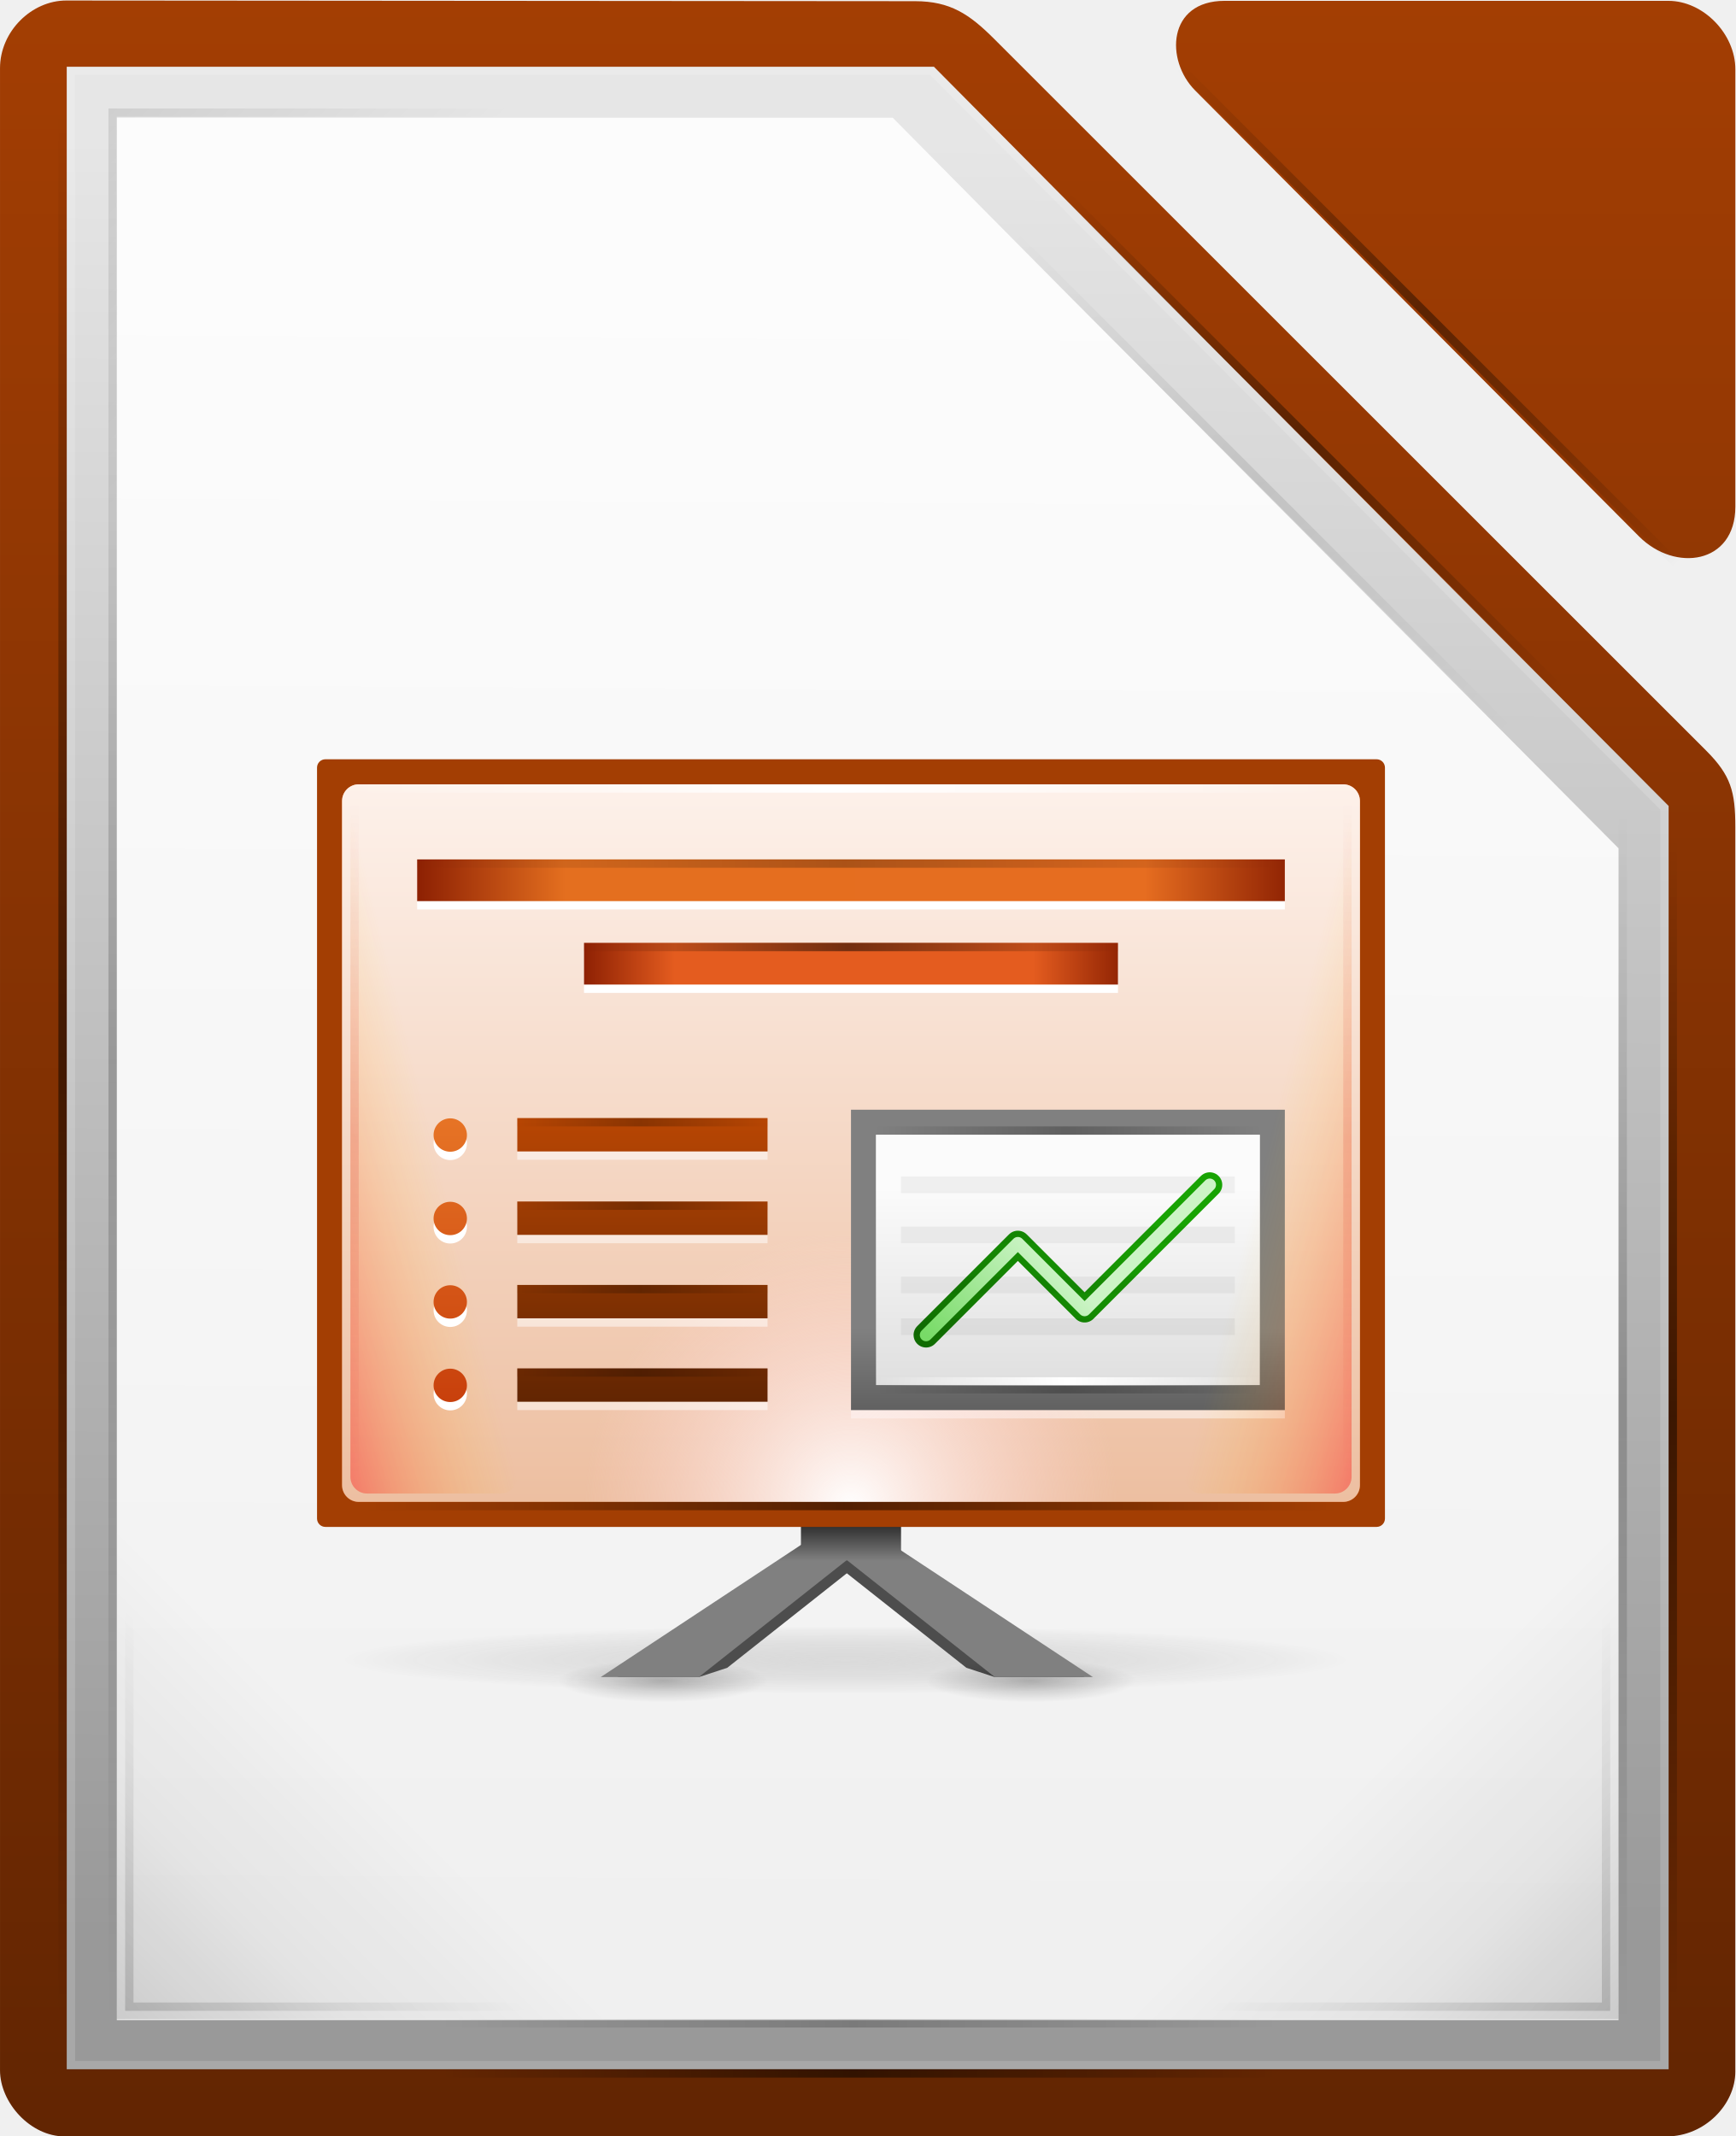
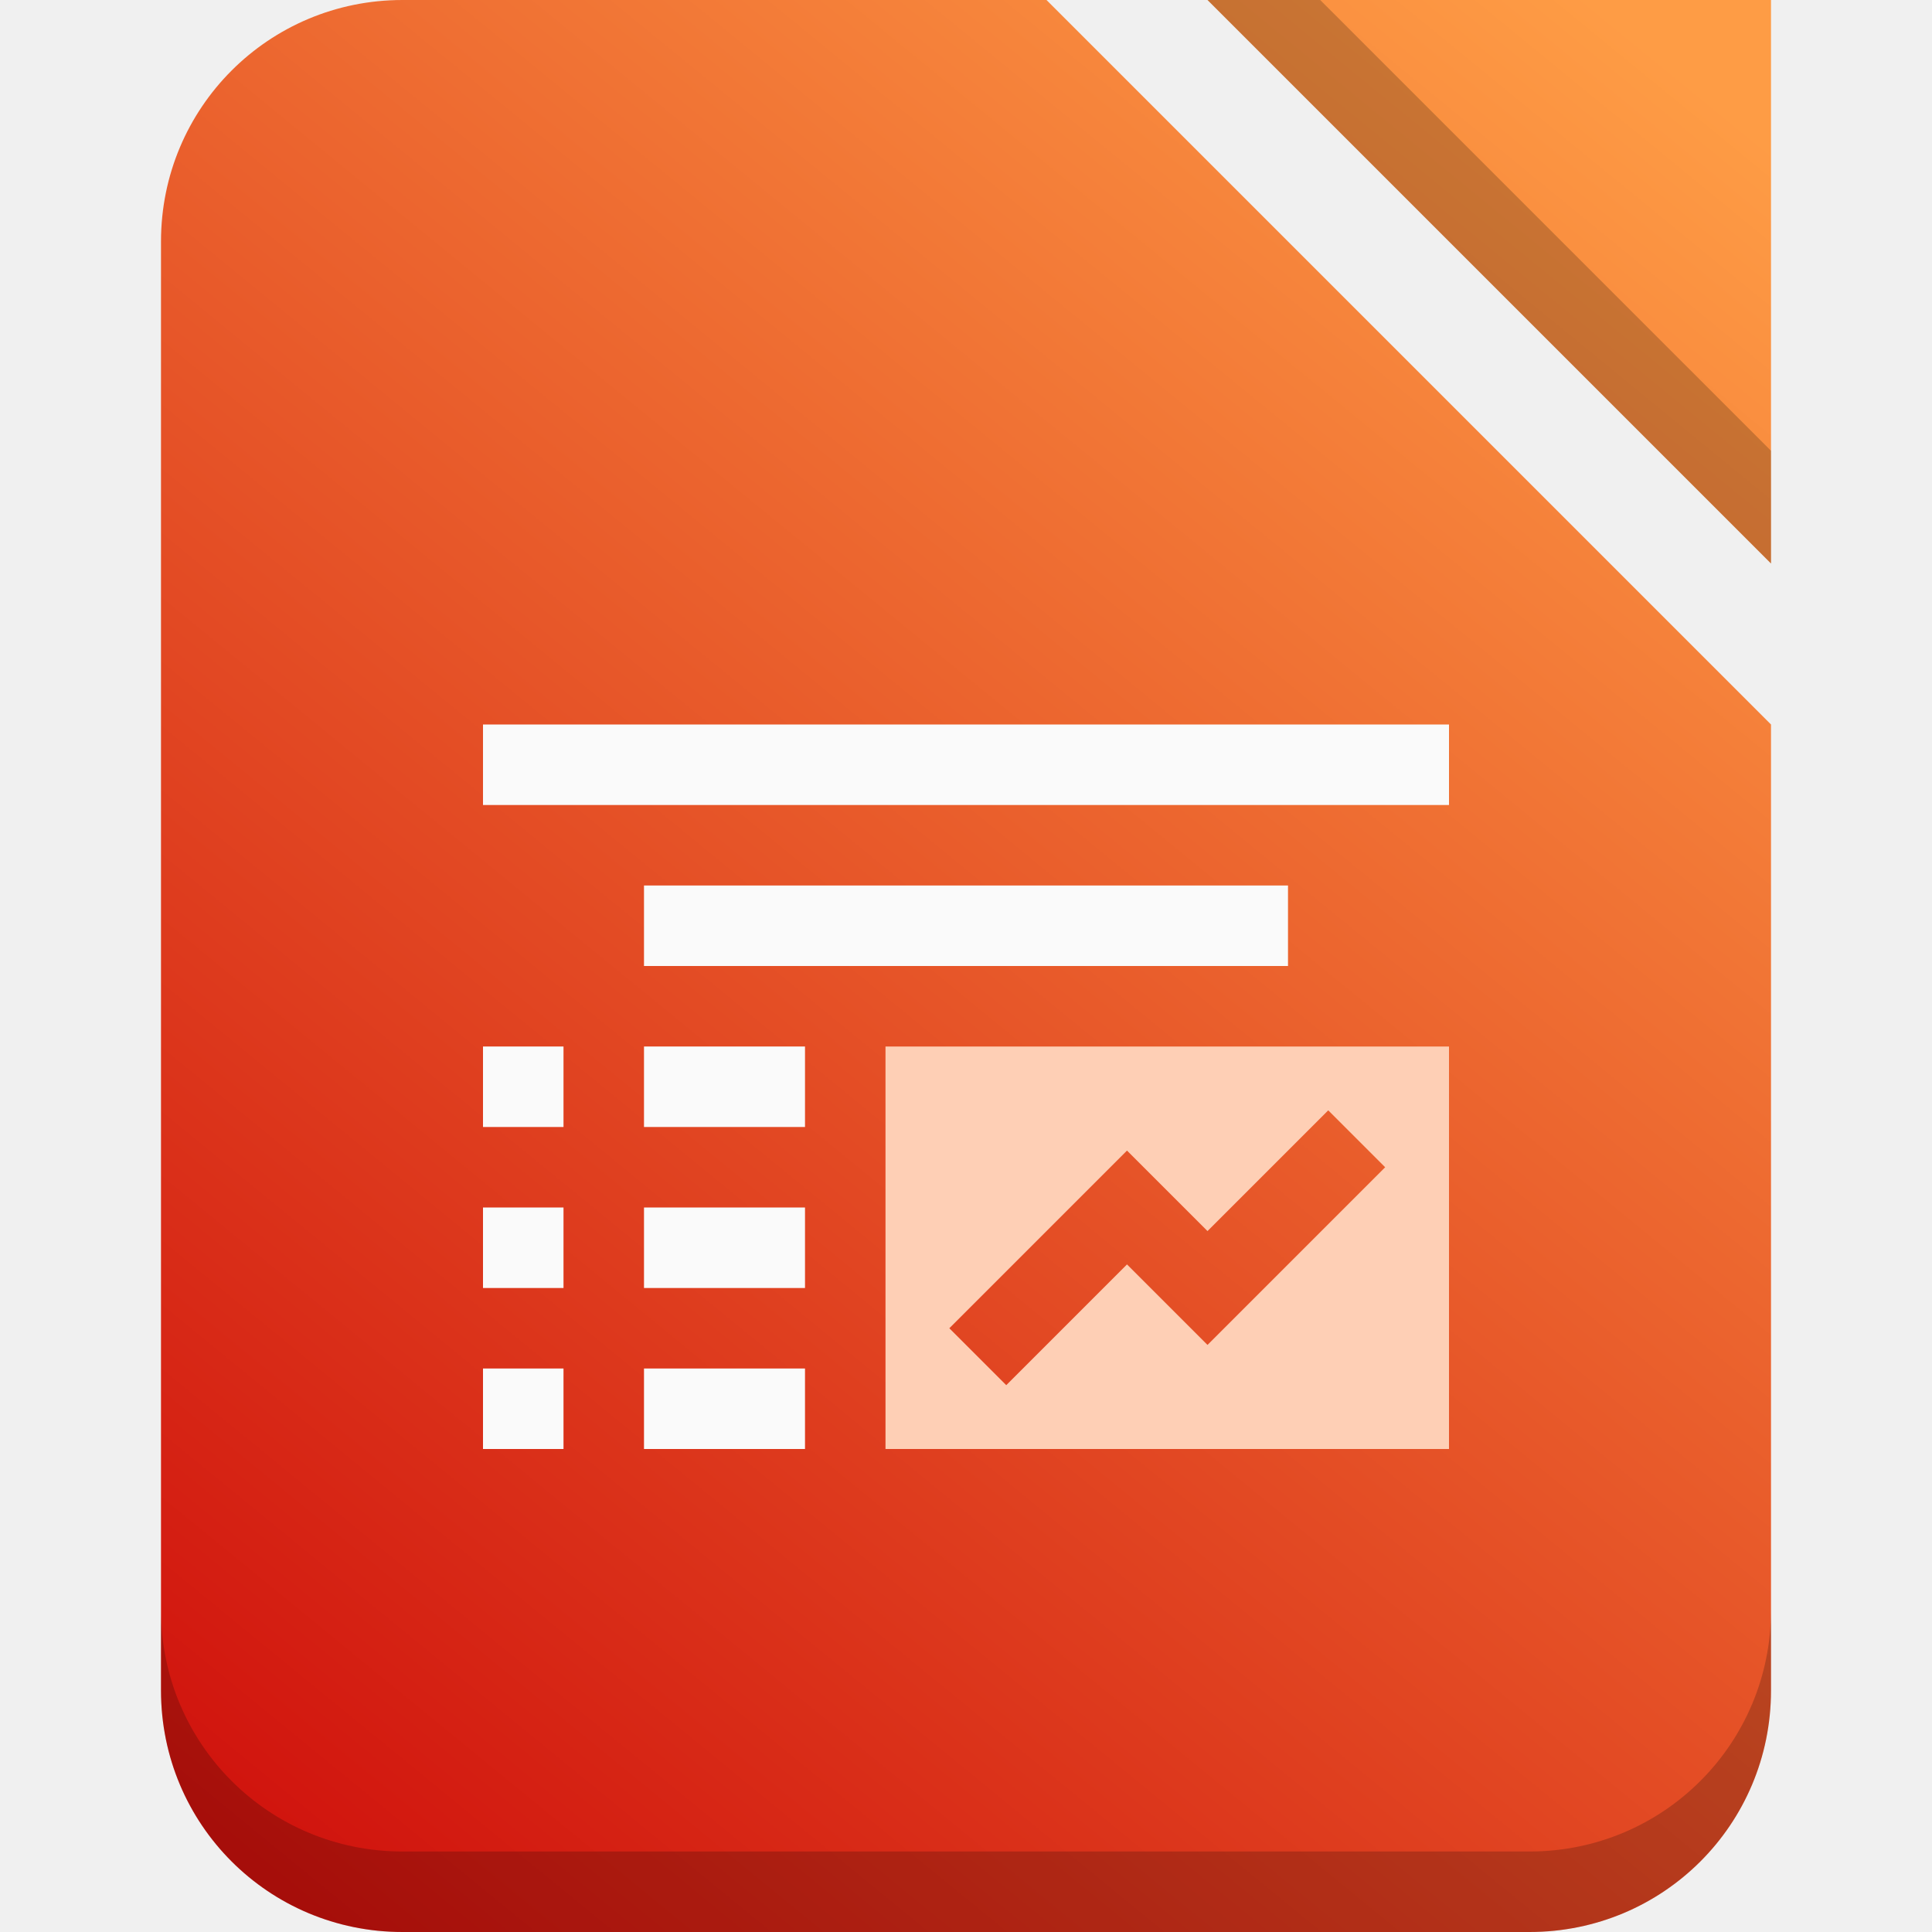
- <svg xmlns="http://www.w3.org/2000/svg" xmlns:xlink="http://www.w3.org/1999/xlink" width="207.999" height="256">
+ <svg xmlns="http://www.w3.org/2000/svg" id="SVGRoot" width="24px" height="24px" version="1.1" viewBox="0 0 24 24" xml:space="preserve">
  <defs>
-     <linearGradient id="g">
-       <stop offset="0" stop-color="#B3B3B3" />
-       <stop offset="1" stop-color="#E6E6E6" />
+     <linearGradient id="linearGradient4349" x1="3" x2="21" y1="23" y2="1" gradientUnits="userSpaceOnUse">
+       <stop stop-color="#d0120d" offset="0" />
+       <stop stop-color="#fe9c45" offset="1" />
    </linearGradient>
-     <linearGradient id="T">
-       <stop offset="0" stop-color="#FFF" />
-       <stop offset="1" stop-color="#00A0FC" stop-opacity="0" />
-     </linearGradient>
-     <linearGradient id="R">
-       <stop offset="0" stop-color="#1C99E0" />
-       <stop offset="1" stop-color="#035482" />
-     </linearGradient>
-     <linearGradient id="U">
-       <stop offset="0" stop-color="#AADCF7" />
-       <stop offset="1" stop-color="#AADCF7" stop-opacity="0" />
-     </linearGradient>
-     <linearGradient id="e">
-       <stop offset="0" />
-       <stop offset="1" stop-color="#4D4D4D" />
-     </linearGradient>
-     <linearGradient id="n">
-       <stop offset="0" stop-color="#EDBFA1" />
-       <stop offset="1" stop-color="#FDF1EA" />
-     </linearGradient>
-     <linearGradient id="aA">
-       <stop offset="0" stop-color="#D40000" stop-opacity="0" />
-       <stop offset=".493" stop-color="#D40000" />
-       <stop offset="1" stop-color="#D40000" stop-opacity="0" />
-     </linearGradient>
-     <linearGradient id="s">
-       <stop offset="0" stop-color="gray" />
-       <stop offset="1" stop-color="#606060" />
-     </linearGradient>
-     <linearGradient id="A">
-       <stop offset="0" stop-color="#B84603" />
-       <stop offset="1" stop-color="#622502" />
-     </linearGradient>
-     <linearGradient id="y">
-       <stop offset="0" stop-color="#B84603" />
-       <stop offset="1" stop-color="#622502" />
-     </linearGradient>
-     <linearGradient id="w">
-       <stop offset="0" stop-color="#B84603" />
-       <stop offset="1" stop-color="#622502" />
-     </linearGradient>
-     <linearGradient id="p">
-       <stop offset="0" stop-color="#B84603" />
-       <stop offset="1" stop-color="#622502" />
-     </linearGradient>
-     <linearGradient id="t">
-       <stop offset="0" stop-color="#FFF" stop-opacity="0" />
-       <stop offset="1" stop-color="#FFF" stop-opacity=".863" />
-     </linearGradient>
-     <linearGradient id="D">
-       <stop offset="0" stop-color="#78DB67" />
-       <stop offset="1" stop-color="#CCF4C6" />
-     </linearGradient>
-     <linearGradient id="l">
-       <stop offset="0" stop-color="gray" />
-       <stop offset="1" stop-color="#333" />
-     </linearGradient>
-     <linearGradient id="ay">
-       <stop offset="0" stop-color="gray" />
-       <stop offset="1" stop-color="#333" />
-     </linearGradient>
-     <linearGradient id="z">
-       <stop offset="0" stop-color="#E67325" />
-       <stop offset="1" stop-color="#C8400C" />
-     </linearGradient>
-     <linearGradient id="x">
-       <stop offset="0" stop-color="#E67325" />
-       <stop offset="1" stop-color="#C8400C" />
-     </linearGradient>
-     <linearGradient id="q">
-       <stop offset="0" stop-color="#E67325" />
-       <stop offset="1" stop-color="#C8400C" />
-     </linearGradient>
-     <linearGradient id="B">
-       <stop offset="0" stop-color="#E67325" />
-       <stop offset="1" stop-color="#C8400C" />
-     </linearGradient>
-     <linearGradient id="u">
-       <stop offset="0" stop-color="#8E2103" />
-       <stop offset=".169" stop-color="#E45C1F" />
-       <stop offset=".838" stop-color="#E45C1F" />
-       <stop offset="1" stop-color="#922504" />
-     </linearGradient>
-     <linearGradient id="r">
-       <stop offset="0" stop-color="#8E2103" />
-       <stop offset=".169" stop-color="#E46F1F" />
-       <stop offset=".838" stop-color="#E66D20" />
-       <stop offset="1" stop-color="#922504" />
-     </linearGradient>
-     <linearGradient id="az">
-       <stop offset="0" stop-color="#F00" />
-       <stop offset="1" stop-color="#FFC600" stop-opacity="0" />
-     </linearGradient>
-     <linearGradient id="o">
-       <stop offset="0" stop-color="#FFF" />
-       <stop offset="1" stop-color="#FFD5D5" stop-opacity="0" />
-     </linearGradient>
-     <linearGradient id="v">
-       <stop offset="0" stop-color="#FFF" stop-opacity="0" />
-       <stop offset=".493" stop-color="#FFF" />
-       <stop offset="1" stop-color="#FFF" stop-opacity="0" />
-     </linearGradient>
-     <linearGradient id="aw">
-       <stop offset="0" />
-       <stop offset="1" stop-opacity="0" />
-     </linearGradient>
-     <linearGradient id="av">
-       <stop offset="0" stop-opacity="0" />
-       <stop offset=".493" />
-       <stop offset="1" stop-opacity="0" />
-     </linearGradient>
-     <linearGradient id="as">
-       <stop offset="0" stop-color="#FFF" stop-opacity=".85" />
-       <stop offset="1" stop-color="#FFF" stop-opacity=".9" />
-     </linearGradient>
-     <linearGradient id="at">
-       <stop offset="0" stop-color="#999" />
-       <stop offset="1" stop-color="#E6E6E6" />
-     </linearGradient>
-     <linearGradient id="au">
-       <stop offset="0" />
-       <stop offset=".455" stop-opacity=".361" />
-       <stop offset="1" stop-opacity="0" />
-     </linearGradient>
-     <linearGradient id="m">
-       <stop offset="0" stop-color="#D36118" />
-       <stop offset="1" stop-color="#F09E6F" />
-     </linearGradient>
-     <linearGradient id="a">
-       <stop offset="0" stop-color="#18A303" />
-       <stop offset="1" stop-color="#106802" />
-     </linearGradient>
-     <linearGradient id="f">
-       <stop offset="0" stop-color="#666" />
-       <stop offset="1" stop-color="#333" />
-     </linearGradient>
-     <linearGradient id="S">
-       <stop offset="0" stop-color="#63BBEE" />
-       <stop offset="1" stop-color="#AADCF7" />
-     </linearGradient>
-     <linearGradient id="h">
-       <stop offset="0" stop-color="gray" />
-       <stop offset="1" stop-color="#4D4D4D" />
-     </linearGradient>
-     <linearGradient id="C">
-       <stop offset="0" stop-opacity="0" />
-       <stop offset=".493" />
-       <stop offset="1" stop-opacity="0" />
-     </linearGradient>
-     <linearGradient id="ax">
-       <stop offset="0" stop-opacity=".502" />
-       <stop offset="1" stop-opacity="0" />
-     </linearGradient>
-     <linearGradient id="k">
-       <stop offset="0" stop-color="gray" stop-opacity=".502" />
-       <stop offset="1" stop-opacity="0" />
-     </linearGradient>
-     <linearGradient id="b">
-       <stop offset="0" stop-color="#A33E03" />
-       <stop offset="1" stop-color="#622502" />
-     </linearGradient>
-     <linearGradient id="c">
-       <stop offset="0" stop-color="#C99C00" />
-       <stop offset="1" stop-color="#876900" />
-     </linearGradient>
-     <linearGradient id="d">
-       <stop offset="0" stop-color="#8E03A3" />
-       <stop offset="1" stop-color="#530260" />
-     </linearGradient>
-     <linearGradient id="i">
-       <stop offset="0" stop-color="#0369A3" />
-       <stop offset="1" stop-color="#023F62" />
-     </linearGradient>
-     <linearGradient id="j">
-       <stop offset="0" stop-color="#0369A3" />
-       <stop offset="1" stop-color="#023F62" />
-     </linearGradient>
-     <radialGradient xlink:href="#k" id="bl" gradientUnits="userSpaceOnUse" gradientTransform="matrix(0 .2707 -4.0434 0 -2201.98 -1535.94)" cx="152.333" cy="-754.638" fx="152.333" fy="-754.638" r="15" />
-     <linearGradient xlink:href="#l" id="bo" gradientUnits="userSpaceOnUse" x1="850.25" y1="-1506.575" x2="850.25" y2="-1510.583" />
-     <linearGradient xlink:href="#m" id="bp" gradientUnits="userSpaceOnUse" gradientTransform="matrix(2.0333 0 0 2.0476 -752.267 686.81)" x1="809.625" y1="-1074.763" x2="809.625" y2="-1116.764" />
-     <linearGradient xlink:href="#n" id="bq" gradientUnits="userSpaceOnUse" gradientTransform="matrix(2.0333 0 0 2.15 -752.267 798.982)" x1="812" y1="-1075.638" x2="812" y2="-1115.638" />
-     <radialGradient xlink:href="#o" id="bs" gradientUnits="userSpaceOnUse" gradientTransform="matrix(-3.3157 0 0 -3.2 -6604.01 -3579.6)" cx="-1535.455" cy="-853" fx="-1535.455" fy="-853" r="10" />
-     <linearGradient xlink:href="#p" id="bt" gradientUnits="userSpaceOnUse" x1="825.25" y1="-1559.638" x2="825.25" y2="-1525.638" />
-     <linearGradient xlink:href="#q" id="bu" gradientUnits="userSpaceOnUse" x1="895.5" y1="647.812" x2="895.5" y2="735.75" />
-     <linearGradient xlink:href="#r" id="bv" gradientUnits="userSpaceOnUse" x1="798.245" y1="-1589.138" x2="902" y2="-1589.138" />
-     <linearGradient xlink:href="#s" id="bw" gradientUnits="userSpaceOnUse" x1="902.25" y1="-1534.416" x2="902.25" y2="-1524.357" />
-     <linearGradient xlink:href="#t" id="bx" gradientUnits="userSpaceOnUse" gradientTransform="matrix(1.1795 0 0 1.5 10.846 67.82)" x1="714" y1="-1063.638" x2="714" y2="-1079.16" />
-     <linearGradient xlink:href="#a" id="by" gradientUnits="userSpaceOnUse" gradientTransform="matrix(2 0 0 2 -898 556.638)" x1="889" y1="-1054.638" x2="879" y2="-1042.638" />
-     <linearGradient xlink:href="#u" id="bz" gradientUnits="userSpaceOnUse" x1="818.035" y1="-1575.703" x2="882.237" y2="-1575.703" />
-     <linearGradient xlink:href="#v" id="bA" gradientUnits="userSpaceOnUse" gradientTransform="matrix(.7267 0 0 1 802.354 -405)" x1="-17" y1="-1194.638" x2="144" y2="-1194.638" />
-     <linearGradient xlink:href="#w" id="bB" gradientUnits="userSpaceOnUse" x1="825.25" y1="-1559.638" x2="825.25" y2="-1525.638" />
-     <linearGradient xlink:href="#x" id="bC" gradientUnits="userSpaceOnUse" x1="895.5" y1="621.562" x2="895.5" y2="709.5" />
-     <linearGradient xlink:href="#y" id="bD" gradientUnits="userSpaceOnUse" x1="825.25" y1="-1559.638" x2="825.25" y2="-1525.638" />
-     <linearGradient xlink:href="#z" id="bE" gradientUnits="userSpaceOnUse" x1="895.5" y1="595.312" x2="895.5" y2="683.25" />
-     <linearGradient xlink:href="#A" id="bF" gradientUnits="userSpaceOnUse" x1="825.25" y1="-1559.638" x2="825.25" y2="-1525.638" />
-     <linearGradient xlink:href="#B" id="bG" gradientUnits="userSpaceOnUse" x1="895.5" y1="569.062" x2="895.5" y2="657" />
-     <linearGradient xlink:href="#C" id="bH" gradientUnits="userSpaceOnUse" gradientTransform="matrix(.646 0 0 1 808.98 -396)" x1="-17" y1="-1194.638" x2="144" y2="-1194.638" />
-     <linearGradient xlink:href="#C" id="bI" gradientUnits="userSpaceOnUse" gradientTransform="matrix(.3975 0 0 1 824.758 -386)" x1="-17" y1="-1194.638" x2="144" y2="-1194.638" />
-     <linearGradient xlink:href="#C" id="bJ" gradientUnits="userSpaceOnUse" gradientTransform="matrix(.7205 0 0 1 804.248 -319)" x1="-17" y1="-1194.638" x2="144" y2="-1194.638" />
-     <linearGradient xlink:href="#v" id="bL" gradientUnits="userSpaceOnUse" gradientTransform="matrix(.286 0 0 1 858.013 -333.937)" x1="-17" y1="-1194.638" x2="144" y2="-1194.638" />
-     <linearGradient xlink:href="#D" id="bT" gradientUnits="userSpaceOnUse" gradientTransform="matrix(2 0 0 2 -898 556.638)" x1="881" y1="-1042.638" x2="887" y2="-1048.638" />
-     <linearGradient xlink:href="#b" id="aR" gradientUnits="userSpaceOnUse" gradientTransform="matrix(15.9995 0 0 15.9955 -1038.94 -17312.2)" x1="74.178" y1="992.75" x2="74.178" y2="1008.755" />
-     <linearGradient xlink:href="#b" id="aS" gradientUnits="userSpaceOnUse" gradientTransform="matrix(15.9995 0 0 15.9955 -1038.94 -17312.2)" x1="74.178" y1="992.75" x2="74.178" y2="1008.755" />
-     <linearGradient xlink:href="#b" id="aQ" gradientUnits="userSpaceOnUse" gradientTransform="matrix(15.9995 0 0 15.9955 -1038.94 -17312.2)" x1="74.178" y1="992.75" x2="74.178" y2="1008.755" />
-     <linearGradient id="H">
-       <stop offset="0" stop-color="#666" />
-       <stop offset="1" stop-color="#333" />
-     </linearGradient>
-     <linearGradient id="E">
-       <stop offset="0" stop-color="#666" />
-       <stop offset="1" stop-color="#333" />
-     </linearGradient>
-     <linearGradient id="F">
-       <stop offset="0" stop-color="#0369A3" />
-       <stop offset="1" stop-color="#023F62" />
-     </linearGradient>
-     <linearGradient id="G">
-       <stop offset="0" stop-color="#0369A3" />
-       <stop offset="1" stop-color="#023F62" />
-     </linearGradient>
-     <linearGradient id="I">
-       <stop offset="0" stop-color="#18A303" />
-       <stop offset="1" stop-color="#106802" />
-     </linearGradient>
-     <linearGradient id="J">
-       <stop offset="0" stop-color="#A33E03" />
-       <stop offset="1" stop-color="#622502" />
-     </linearGradient>
-     <linearGradient id="N">
-       <stop offset="0" stop-color="#0369A3" />
-       <stop offset="1" stop-color="#023F62" />
-     </linearGradient>
-     <linearGradient id="L">
-       <stop offset="0" stop-color="#0369A3" />
-       <stop offset="1" stop-color="#023F62" />
-     </linearGradient>
-     <linearGradient id="M">
-       <stop offset="0" stop-color="#666" />
-       <stop offset="1" stop-color="#333" />
-     </linearGradient>
-     <linearGradient id="K">
-       <stop offset="0" stop-color="#666" />
-       <stop offset="1" stop-color="#333" />
-     </linearGradient>
-     <linearGradient id="O">
-       <stop offset="0" stop-color="#666" />
-       <stop offset="1" stop-color="#333" />
-     </linearGradient>
-     <linearGradient id="Q">
-       <stop offset="0" stop-color="#323232" />
-       <stop offset="1" stop-color="#535353" />
-     </linearGradient>
-     <linearGradient id="P">
-       <stop offset="0" stop-color="#323232" />
-       <stop offset="1" stop-color="#535353" />
-     </linearGradient>
-     <linearGradient id="V">
-       <stop offset="0" stop-color="#FFF" stop-opacity=".588" />
-       <stop offset="1" stop-color="#FFF" stop-opacity=".863" />
-     </linearGradient>
-     <linearGradient id="W">
-       <stop offset="0" stop-color="gray" />
-       <stop offset="1" stop-color="#4D4D4D" />
-     </linearGradient>
-     <linearGradient id="X">
-       <stop offset="0" stop-color="gray" />
-       <stop offset="1" stop-color="#4D4D4D" />
-     </linearGradient>
-     <linearGradient id="Y">
-       <stop offset="0" stop-color="#FFF" stop-opacity=".588" />
-       <stop offset="1" stop-color="#FFF" stop-opacity=".863" />
-     </linearGradient>
-     <linearGradient id="Z">
-       <stop offset="0" stop-color="#B3B3B3" />
-       <stop offset="1" stop-color="#E6E6E6" />
-     </linearGradient>
-     <linearGradient id="aa">
-       <stop offset="0" stop-color="#B3B3B3" />
-       <stop offset="1" stop-color="#E6E6E6" />
-     </linearGradient>
-     <linearGradient id="ab">
-       <stop offset="0" stop-color="#B3B3B3" />
-       <stop offset="1" stop-color="#E6E6E6" />
-     </linearGradient>
-     <linearGradient id="ac">
-       <stop offset="0" stop-color="#B3B3B3" />
-       <stop offset="1" stop-color="#E6E6E6" />
-     </linearGradient>
-     <linearGradient id="ad">
-       <stop offset="0" stop-color="#B3B3B3" />
-       <stop offset="1" stop-color="#E6E6E6" />
-     </linearGradient>
-     <linearGradient id="ae">
-       <stop offset="0" stop-color="#B3B3B3" />
-       <stop offset="1" stop-color="#E6E6E6" />
-     </linearGradient>
-     <linearGradient id="af">
-       <stop offset="0" stop-color="#B3B3B3" />
-       <stop offset="1" stop-color="#E6E6E6" />
-     </linearGradient>
-     <linearGradient id="ag">
-       <stop offset="0" stop-color="gray" />
-       <stop offset="1" stop-color="#4D4D4D" />
-     </linearGradient>
-     <linearGradient id="ah">
-       <stop offset="0" stop-color="gray" />
-       <stop offset="1" stop-color="#4D4D4D" />
-     </linearGradient>
-     <linearGradient id="ai">
-       <stop offset="0" stop-color="#B3B3B3" />
-       <stop offset="1" stop-color="#E6E6E6" />
-     </linearGradient>
-     <linearGradient id="aj">
-       <stop offset="0" stop-color="#B3B3B3" />
-       <stop offset="1" stop-color="#E6E6E6" />
-     </linearGradient>
-     <linearGradient id="ak">
-       <stop offset="0" stop-color="#B3B3B3" />
-       <stop offset="1" stop-color="#E6E6E6" />
-     </linearGradient>
-     <linearGradient id="al">
-       <stop offset="0" stop-color="#B3B3B3" />
-       <stop offset="1" stop-color="#E6E6E6" />
-     </linearGradient>
-     <linearGradient id="am">
-       <stop offset="0" stop-color="#FFF" stop-opacity=".588" />
-       <stop offset="1" stop-color="#FFF" stop-opacity=".863" />
-     </linearGradient>
-     <linearGradient id="an">
-       <stop offset="0" stop-color="#666" />
-       <stop offset="1" stop-color="#333" />
-     </linearGradient>
-     <linearGradient id="ao">
-       <stop offset="0" stop-color="#666" />
-       <stop offset="1" stop-color="#333" />
-     </linearGradient>
-     <linearGradient id="ap">
-       <stop offset="0" stop-color="#666" />
-       <stop offset="1" stop-color="#333" />
-     </linearGradient>
-     <linearGradient id="aq">
-       <stop offset="0" stop-color="#666" />
-       <stop offset="1" stop-color="#333" />
-     </linearGradient>
-     <linearGradient id="ar">
-       <stop offset="0" stop-color="#666" />
-       <stop offset="1" stop-color="#333" />
-     </linearGradient>
-     <linearGradient xlink:href="#as" id="aT" gradientUnits="userSpaceOnUse" gradientTransform="matrix(8 0 0 8 -900 4583.47)" x1="209.063" y1="-754.085" x2="209.063" y2="-782.638" />
-     <linearGradient xlink:href="#at" id="aU" gradientUnits="userSpaceOnUse" gradientTransform="matrix(15.958 0 0 16.0248 -3917.13 -5573.42)" x1="294.343" y1="256.581" x2="294.418" y2="243.139" />
-     <linearGradient xlink:href="#as" id="aV" gradientUnits="userSpaceOnUse" gradientTransform="matrix(8 0 0 8 -900 4583.47)" x1="209.063" y1="-754.085" x2="209.063" y2="-782.638" />
-     <linearGradient xlink:href="#au" id="aW" gradientUnits="userSpaceOnUse" gradientTransform="matrix(.7805 0 0 .7805 -880.634 -520.8)" x1="152" y1="-1192.638" x2="113.882" y2="-1230.756" />
-     <linearGradient xlink:href="#av" id="aX" gradientUnits="userSpaceOnUse" gradientTransform="matrix(.621 0 0 1 811.56 -257)" x1="-17" y1="-1194.638" x2="144" y2="-1194.638" />
-     <linearGradient xlink:href="#av" id="aY" gradientUnits="userSpaceOnUse" gradientTransform="matrix(1.4162 0 0 1 -1655.56 432.64)" x1="-17" y1="-1194.638" x2="144" y2="-1194.638" />
-     <linearGradient xlink:href="#av" id="aZ" gradientUnits="userSpaceOnUse" gradientTransform="matrix(.867 0 0 1 -1578 245.64)" x1="-17" y1="-1194.638" x2="144" y2="-1194.638" />
-     <linearGradient xlink:href="#av" id="ba" gradientUnits="userSpaceOnUse" gradientTransform="matrix(.621 0 0 1 811.56 -251)" x1="-17" y1="-1194.638" x2="144" y2="-1194.638" />
-     <linearGradient xlink:href="#aw" id="bb" gradientUnits="userSpaceOnUse" gradientTransform="translate(398 -1753.64)" x1="364.867" y1="300.819" x2="389.102" y2="276.584" />
-     <linearGradient xlink:href="#aw" id="bc" gradientUnits="userSpaceOnUse" gradientTransform="matrix(1 0 0 -1 396 -1379.64)" x1="364.867" y1="300.819" x2="389.102" y2="276.584" />
-     <linearGradient xlink:href="#C" id="bd" gradientUnits="userSpaceOnUse" gradientTransform="matrix(.524 0 0 1 -553.45 -606.16)" x1="-17" y1="-1194.638" x2="144" y2="-1194.638" />
-     <linearGradient xlink:href="#C" id="be" gradientUnits="userSpaceOnUse" gradientTransform="matrix(.524 0 0 1 -554.16 -598.383)" x1="-17" y1="-1194.638" x2="144" y2="-1194.638" />
-     <linearGradient xlink:href="#C" id="bf" gradientUnits="userSpaceOnUse" gradientTransform="matrix(.524 0 0 1 -554.16 -626.667)" x1="-17" y1="-1194.638" x2="144" y2="-1194.638" />
-     <linearGradient xlink:href="#av" id="bg" gradientUnits="userSpaceOnUse" gradientTransform="matrix(1.4162 0 0 1 -1655.56 438.64)" x1="-17" y1="-1194.638" x2="144" y2="-1194.638" />
-     <linearGradient xlink:href="#av" id="bh" gradientUnits="userSpaceOnUse" gradientTransform="matrix(.899 0 0 1 -1580.99 2136.64)" x1="-17" y1="-1194.638" x2="144" y2="-1194.638" />
-     <linearGradient xlink:href="#au" id="bi" gradientUnits="userSpaceOnUse" gradientTransform="matrix(.7805 0 0 .7805 823.366 -520.8)" x1="152" y1="-1192.638" x2="113.882" y2="-1230.756" />
-     <linearGradient xlink:href="#aw" id="bj" gradientUnits="userSpaceOnUse" gradientTransform="matrix(-1 0 0 1 1306 -1753.64)" x1="364.867" y1="300.819" x2="389.102" y2="276.584" />
-     <linearGradient xlink:href="#a" id="aO" gradientUnits="userSpaceOnUse" x1="475" y1="-895.638" x2="475" y2="-848.638" />
-     <radialGradient xlink:href="#ax" id="bk" gradientUnits="userSpaceOnUse" gradientTransform="matrix(0 .1692 -.8354 0 197.03 -1517.95)" cx="152.333" cy="-754.638" fx="152.333" fy="-754.638" r="15" />
-     <linearGradient xlink:href="#ay" id="bn" gradientUnits="userSpaceOnUse" x1="850.25" y1="-1506.575" x2="850.25" y2="-1510.583" />
-     <linearGradient xlink:href="#az" id="br" gradientUnits="userSpaceOnUse" gradientTransform="matrix(1.6667 0 0 7 -91.667 9465.83)" x1="529.25" y1="-1568.638" x2="535" y2="-1574.638" />
-     <linearGradient xlink:href="#C" id="bK" gradientUnits="userSpaceOnUse" gradientTransform="matrix(.286 0 0 1 857.864 -364)" x1="-17" y1="-1194.638" x2="144" y2="-1194.638" />
-     <linearGradient xlink:href="#C" id="bM" gradientUnits="userSpaceOnUse" gradientTransform="matrix(.1863 0 0 1 813.168 -365)" x1="-17" y1="-1194.638" x2="144" y2="-1194.638" />
-     <linearGradient xlink:href="#aA" id="bN" gradientUnits="userSpaceOnUse" gradientTransform="matrix(.5093 0 0 1 -1588.98 403.638)" x1="-17" y1="-1194.638" x2="144" y2="-1194.638" />
  </defs>
-   <g transform="translate(-749 1693.638)">
-     <use xlink:href="#aP" transform="translate(1571)" width="5033" height="1085" opacity=".75" />
-     <text y="-1109.14" x="382.125" font-size="8" font-family="Sans" />
-     <g transform="matrix(1 0 0 .9998 788.994 -261.184)" overflow="visible" fill="url(#aQ)" stroke-width="2" font-family="Andale Mono">
-       <path d="M-39.993-1184.568c0 3.868 3.622 7.93 7.757 7.93H159.75c4.627 0 8.25-3.87 8.25-7.745v-149.215c0-4.225-.512-6.183-3.5-9.17l-85.324-85.3c-2.988-2.986-5.274-4.526-9.5-4.53l-101.736-.08c-4.133 0-7.933 3.683-7.933 8.122v239.988z" style="line-height:normal;text-indent:0pt;text-align:start;text-decoration-line:none;text-transform:none" overflow="visible" fill="url(#aR)" />
-       <path d="M103.26-1421.89l53.19 53.442c4.34 4.358 11.554 3.324 11.554-3.55v-52.443c0-4.228-3.827-8.198-8.032-8.198h-53.19c-6.838 0-7.138 7.115-3.522 10.748z" style="line-height:normal;text-indent:0pt;text-align:start;text-decoration-line:none;text-transform:none" overflow="visible" fill="url(#aS)" />
+   <g fill-rule="evenodd" stroke-linecap="square">
+     <path d="m5 0c-1.662 0-3 1.338-3 3v18c0 1.662 1.338 3 3 3h14c1.662 0 3-1.338 3-3v-12l-9-9h-8zm10 0 7 7v-7h-7z" fill="url(#linearGradient4349)" />
+     <g>
+       <path d="m2 20v1c0 1.662 1.338 3 3 3h14c1.662 0 3-1.338 3-3v-1c0 1.662-1.338 3-3 3h-14c-1.662 0-3-1.338-3-3z" fill-opacity=".2" />
+       <path d="m15 0h1.4l5.6 5.6v1.4z" fill-opacity=".2" />
    </g>
-     <path d="M762-1677.53v226h180v-140.44c-28.986-29.2-58.078-58.297-87-87.56h-93v2z" fill="url(#aT)" transform="translate(1)" />
-     <path d="M756-1683.638v238h192v-151.406c-29.383-29.502-58.745-59.027-88.063-88.594H756v2z" style="line-height:normal;text-indent:0pt;text-align:start;text-decoration-line:none;text-transform:none" font-family="Andale Mono" overflow="visible" fill="url(#aU)" transform="translate(1)" />
-     <path d="M762-1677.53v226h180v-140.44c-28.986-29.2-58.078-58.297-87-87.56h-93v2z" fill="url(#aV)" transform="translate(1)" />
-     <path d="M757-1685.638v240h192v-151.406c-29.383-29.502-58.745-59.027-88.063-88.594H757zm1 1h102.5c29.148 29.362 58.296 58.725 87.5 88.03v149.97H758v-238z" style="line-height:normal;text-indent:0pt;text-align:start;text-decoration-line:none;text-transform:none" font-family="Andale Mono" overflow="visible" opacity=".15" fill="#fff" />
-     <path transform="matrix(-1 0 0 1 1 0)" overflow="visible" opacity=".15" fill="url(#aW)" d="M-826-1515.638h64v64h-64z" />
-     <path overflow="visible" opacity=".2" fill="url(#aX)" d="M801-1451.638h100v1H801z" transform="translate(1)" />
-     <path transform="rotate(90 .5 .5)" overflow="visible" opacity=".2" fill="url(#aY)" d="M-1679.638-762h228v1h-228z" />
-     <path transform="rotate(90 .5 .5)" overflow="visible" opacity=".5" fill="url(#aZ)" d="M-1592.742-949h139.604v1h-139.604z" />
-     <path overflow="visible" opacity=".5" fill="url(#ba)" d="M801-1445.638h100v1H801z" transform="translate(1)" />
-     <path d="M763-1502.638v50h50v-1h-49v-49h-1z" overflow="visible" opacity=".15" fill="url(#bb)" transform="translate(1)" />
-     <path d="M761-1630.638v-50h50v1h-49v49h-1z" overflow="visible" opacity=".1" fill="url(#bc)" transform="translate(1)" />
-     <path transform="rotate(45 .5 1.207)" overflow="visible" opacity=".4" fill="url(#bd)" d="M-562.362-1800.8h84.375v1h-84.375z" />
-     <path transform="rotate(45 .5 1.207)" overflow="visible" opacity=".1" fill="url(#be)" d="M-563.07-1793.02h84.376v1h-84.375z" />
-     <path transform="rotate(45 .5 1.207)" overflow="visible" opacity=".4" fill="url(#bf)" d="M-563.07-1821.306h84.376v1h-84.375z" />
-     <path transform="rotate(90 .5 .5)" overflow="visible" opacity=".5" fill="url(#bg)" d="M-1679.638-756h228v1h-228z" />
-     <path transform="matrix(0 1 1 0 1 0)" overflow="visible" opacity=".2" fill="url(#bh)" d="M-1596.276 942h144.745v1h-144.746z" />
-     <path overflow="visible" opacity=".15" fill="url(#bi)" d="M878-1515.638h64v64h-64z" transform="translate(1)" />
-     <path d="M941-1502.638v50h-50v-1h49v-49h1z" overflow="visible" opacity=".15" fill="url(#bj)" transform="translate(1)" />
-     <g transform="translate(1)">
-       <path id="bU" overflow="visible" opacity=".5" fill="url(#bk)" d="M815-1494.638h25v5h-25z" />
-       <path overflow="visible" opacity=".4" fill="url(#bl)" d="M789-1498.638h121v8H789z" />
-       <path id="bm" d="M846.242-1508.638l-24.242 16h9.77l3.397-1.114L854-1508.638h-7.758z" fill="#4d4d4d" />
-       <use xlink:href="#bm" transform="matrix(-1 0 0 1 1699 0)" width="5033" height="1085" />
-       <path d="M854-1508.638l24 16h-10.01l-3.087-.878L846-1508.638h8z" fill="#4d4d4d" />
-       <path d="M844.242-1508.638l-24.242 16h11.758l20.242-16h-7.758z" id="bV" fill="url(#bn)" />
-       <path overflow="visible" fill="url(#bo)" d="M844-1512.638h12v6h-12z" />
-       <rect width="128" height="92" x="786" y="-1602.638" rx="1" ry="1" overflow="visible" fill="#a33e03" />
-       <rect y="-1599.638" x="789" height="86" width="122" rx="2" ry="2" overflow="visible" fill="url(#bp)" />
-       <rect ry="2" rx="2" width="122" height="86" x="789" y="-1599.638" overflow="visible" fill="url(#bq)" />
-       <rect id="bP" width="20" height="84" x="790" y="-1598.638" ry="2" rx="2" overflow="visible" opacity=".35" fill="url(#br)" stroke-width="15.997" />
-       <path overflow="visible" opacity=".5" fill="#fff" d="M850-1559.638h52v36h-52z" />
-       <path transform="rotate(90)" overflow="visible" fill="url(#bs)" d="M-1545.638-882h32v64h-32z" />
-       <g opacity=".5" fill="#fff">
-         <path overflow="visible" d="M810-1558.638h30v4h-30zM810-1548.638h30v4h-30zM810-1538.638h30v4h-30zM810-1528.638h30v4h-30z" />
+     <g>
+       <g fill="#fafafa">
+         <rect x="6" y="9" width="12" height="1" />
+         <rect x="8" y="13" width="2" height="1" />
+         <rect x="8" y="15" width="2" height="1" />
+         <rect x="8" y="17" width="2" height="1" />
      </g>
-       <path overflow="visible" fill="url(#bt)" d="M810-1559.638h30v4h-30z" />
-       <g fill="#fff">
-         <ellipse transform="matrix(.3636 0 0 .381 476.364 -1794.92)" cx="895.5" cy="651.75" rx="5.5" ry="5.25" overflow="visible" />
-         <ellipse transform="matrix(.3636 0 0 .381 476.364 -1784.92)" cx="895.5" cy="651.75" rx="5.5" ry="5.25" overflow="visible" />
-         <ellipse transform="matrix(.3636 0 0 .381 476.364 -1804.92)" cx="895.5" cy="651.75" rx="5.5" ry="5.25" overflow="visible" />
-         <ellipse transform="matrix(.3636 0 0 .381 476.364 -1774.92)" cx="895.5" cy="651.75" rx="5.5" ry="5.25" overflow="visible" />
+       <path d="m11 13v5h7v-5h-7zm5.5 0.793 0.707 0.707-2.207 2.207-1-1-1.5 1.5-0.707-0.707 2.207-2.207 1 1 1.5-1.5z" fill="#fecfb5" />
+       <g fill="#fafafa">
+         <rect x="8" y="11" width="8" height="1" />
+         <rect x="6" y="13" width="1" height="1" />
+         <rect x="6" y="15" width="1" height="1" />
+         <rect x="6" y="17" width="1" height="1" />
      </g>
-       <ellipse transform="matrix(.3636 0 0 .381 476.364 -1805.92)" cx="895.5" cy="651.75" rx="5.5" ry="5.25" overflow="visible" fill="url(#bu)" />
-       <path overflow="visible" fill="#fff" d="M798-1589.638h104v5H798z" />
-       <path overflow="visible" fill="url(#bv)" d="M798-1590.638h104v5H798z" />
-       <path overflow="visible" fill="url(#bw)" d="M850-1560.638h52v36h-52z" />
-       <path overflow="visible" fill="#dfdfdf" d="M853-1557.638h46v30h-46z" />
-       <path overflow="visible" fill="url(#bx)" d="M853-1557.638h46v30h-46z" />
-       <path id="bS" overflow="visible" opacity=".05" d="M856-1552.638h40v2h-40z" />
-       <path d="M859-1533.638l11-11 8 8 15-15" fill="none" stroke="url(#by)" stroke-width="3" stroke-linecap="round" stroke-linejoin="round" />
-       <path overflow="visible" fill="#fff" d="M818-1579.638h64v5h-64z" />
-       <path overflow="visible" fill="url(#bz)" d="M818-1580.638h64v5h-64z" />
-       <path overflow="visible" fill="url(#bA)" d="M790-1599.638h117v1H790z" />
-       <path overflow="visible" fill="url(#bB)" d="M810-1549.638h30v4h-30z" />
-       <ellipse transform="matrix(.3636 0 0 .381 476.364 -1795.92)" cx="895.5" cy="651.75" rx="5.5" ry="5.25" overflow="visible" fill="url(#bC)" />
-       <path overflow="visible" fill="url(#bD)" d="M810-1539.638h30v4h-30z" />
-       <ellipse transform="matrix(.3636 0 0 .381 476.364 -1785.92)" cx="895.5" cy="651.75" rx="5.5" ry="5.25" overflow="visible" fill="url(#bE)" />
-       <path overflow="visible" fill="url(#bF)" d="M810-1529.638h30v4h-30z" />
-       <ellipse transform="matrix(.3636 0 0 .381 476.364 -1775.92)" cx="895.5" cy="651.75" rx="5.5" ry="5.25" overflow="visible" fill="url(#bG)" />
-       <path overflow="visible" opacity=".25" fill="url(#bH)" d="M798-1590.638h104v1H798z" />
-       <path overflow="visible" opacity=".5" fill="url(#bI)" d="M818-1580.638h64v1h-64z" />
-       <path overflow="visible" opacity=".5" fill="url(#bJ)" d="M792-1513.638h116v1H792z" />
-       <path id="bR" overflow="visible" opacity=".25" fill="url(#bK)" d="M853-1558.638h46.063v1H853z" />
-       <path overflow="visible" fill="url(#bL)" d="M853.15-1528.575h46.063v1H853.15z" />
-       <path id="bQ" overflow="visible" opacity=".25" fill="url(#bM)" d="M810-1559.638h30v1h-30z" />
-       <path id="bO" transform="rotate(90)" overflow="visible" opacity=".15" fill="url(#bN)" d="M-1597.638-791h82v1h-82z" />
-       <use xlink:href="#bO" transform="translate(119)" width="5033" height="1085" />
-       <use xlink:href="#bP" transform="matrix(-1 0 0 1 1700 0)" width="5033" height="1085" />
-       <use xlink:href="#bQ" transform="translate(0 10)" width="5033" height="1085" />
-       <use height="1085" width="5033" transform="translate(0 20)" xlink:href="#bQ" />
-       <use xlink:href="#bQ" transform="translate(0 30)" width="5033" height="1085" />
-       <use xlink:href="#bR" transform="translate(0 31)" width="5033" height="1085" />
-       <use xlink:href="#bS" transform="translate(0 6)" width="5033" height="1085" />
-       <use height="1085" width="5033" transform="translate(0 12)" xlink:href="#bS" />
-       <use xlink:href="#bS" transform="translate(0 17)" width="5033" height="1085" />
-       <path d="M859-1533.638l11-11 8 8 15-15" fill="none" stroke="url(#bT)" stroke-width="1.5" stroke-linecap="round" stroke-linejoin="round" />
-       <use xlink:href="#bU" transform="matrix(-1 0 0 1 1699 0)" width="5033" height="1085" />
-       <use xlink:href="#bV" transform="matrix(-1 0 0 1 1699 0)" width="5033" height="1085" />
    </g>
  </g>
</svg>
